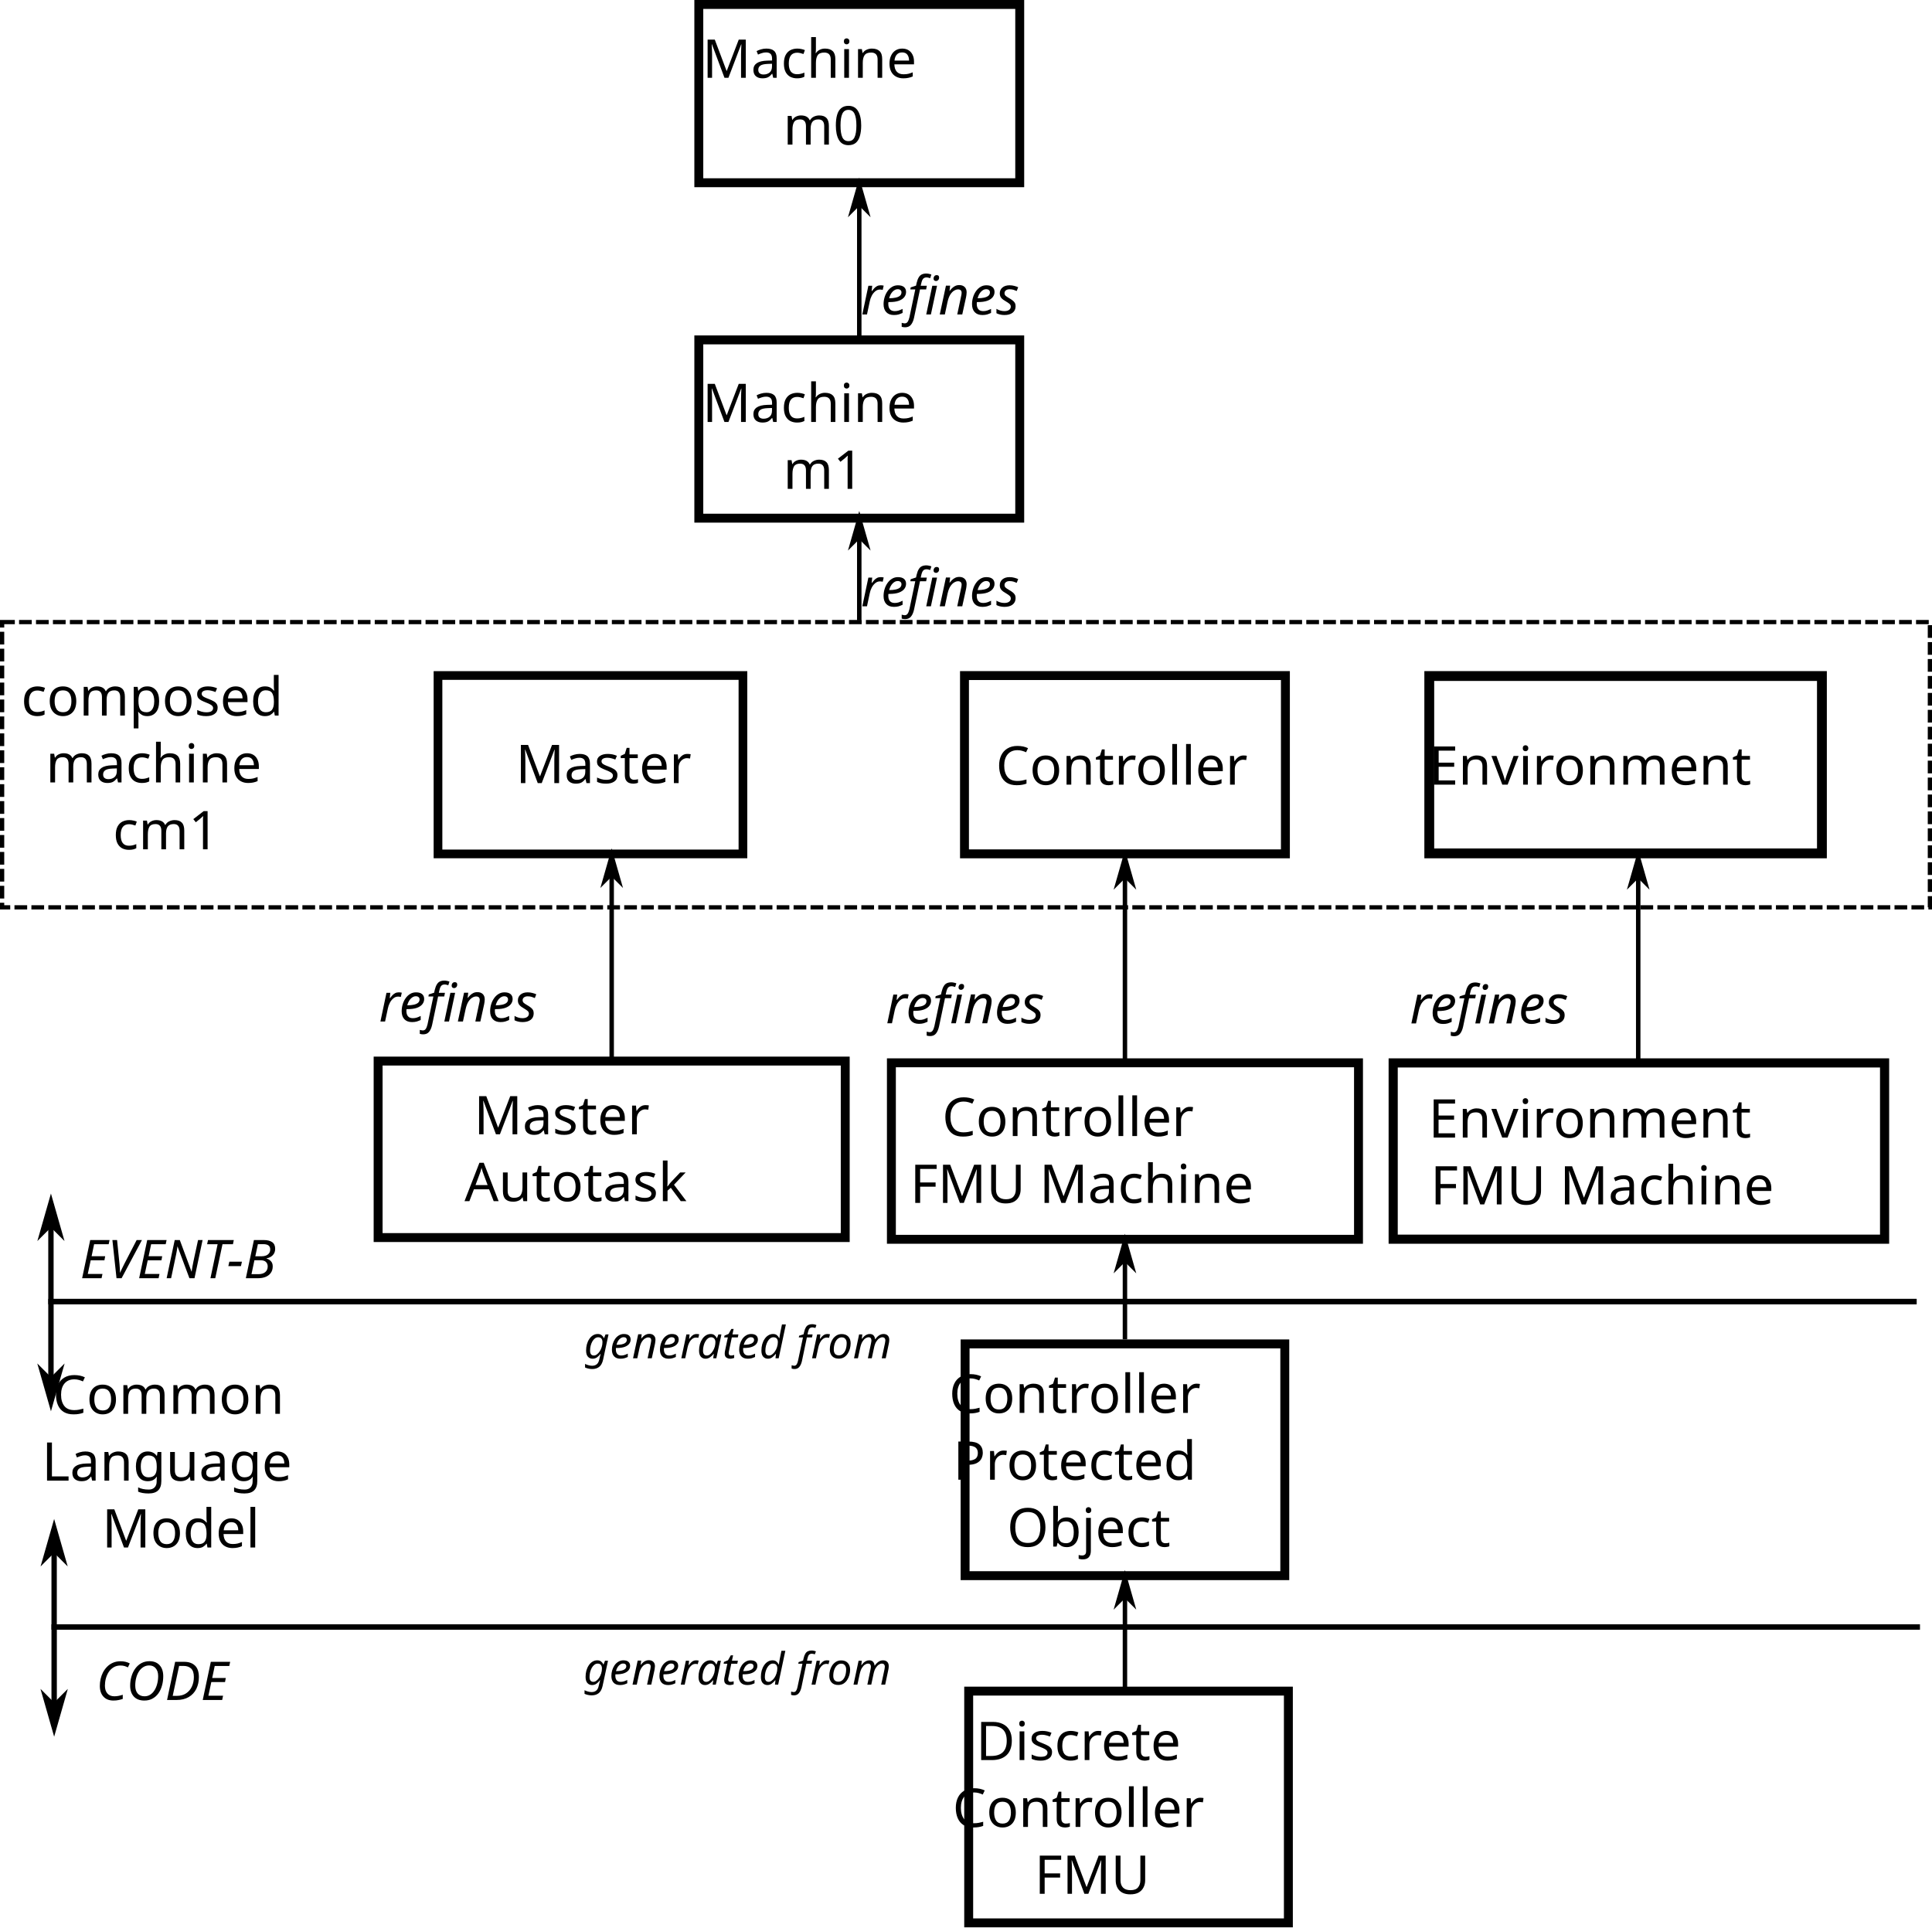
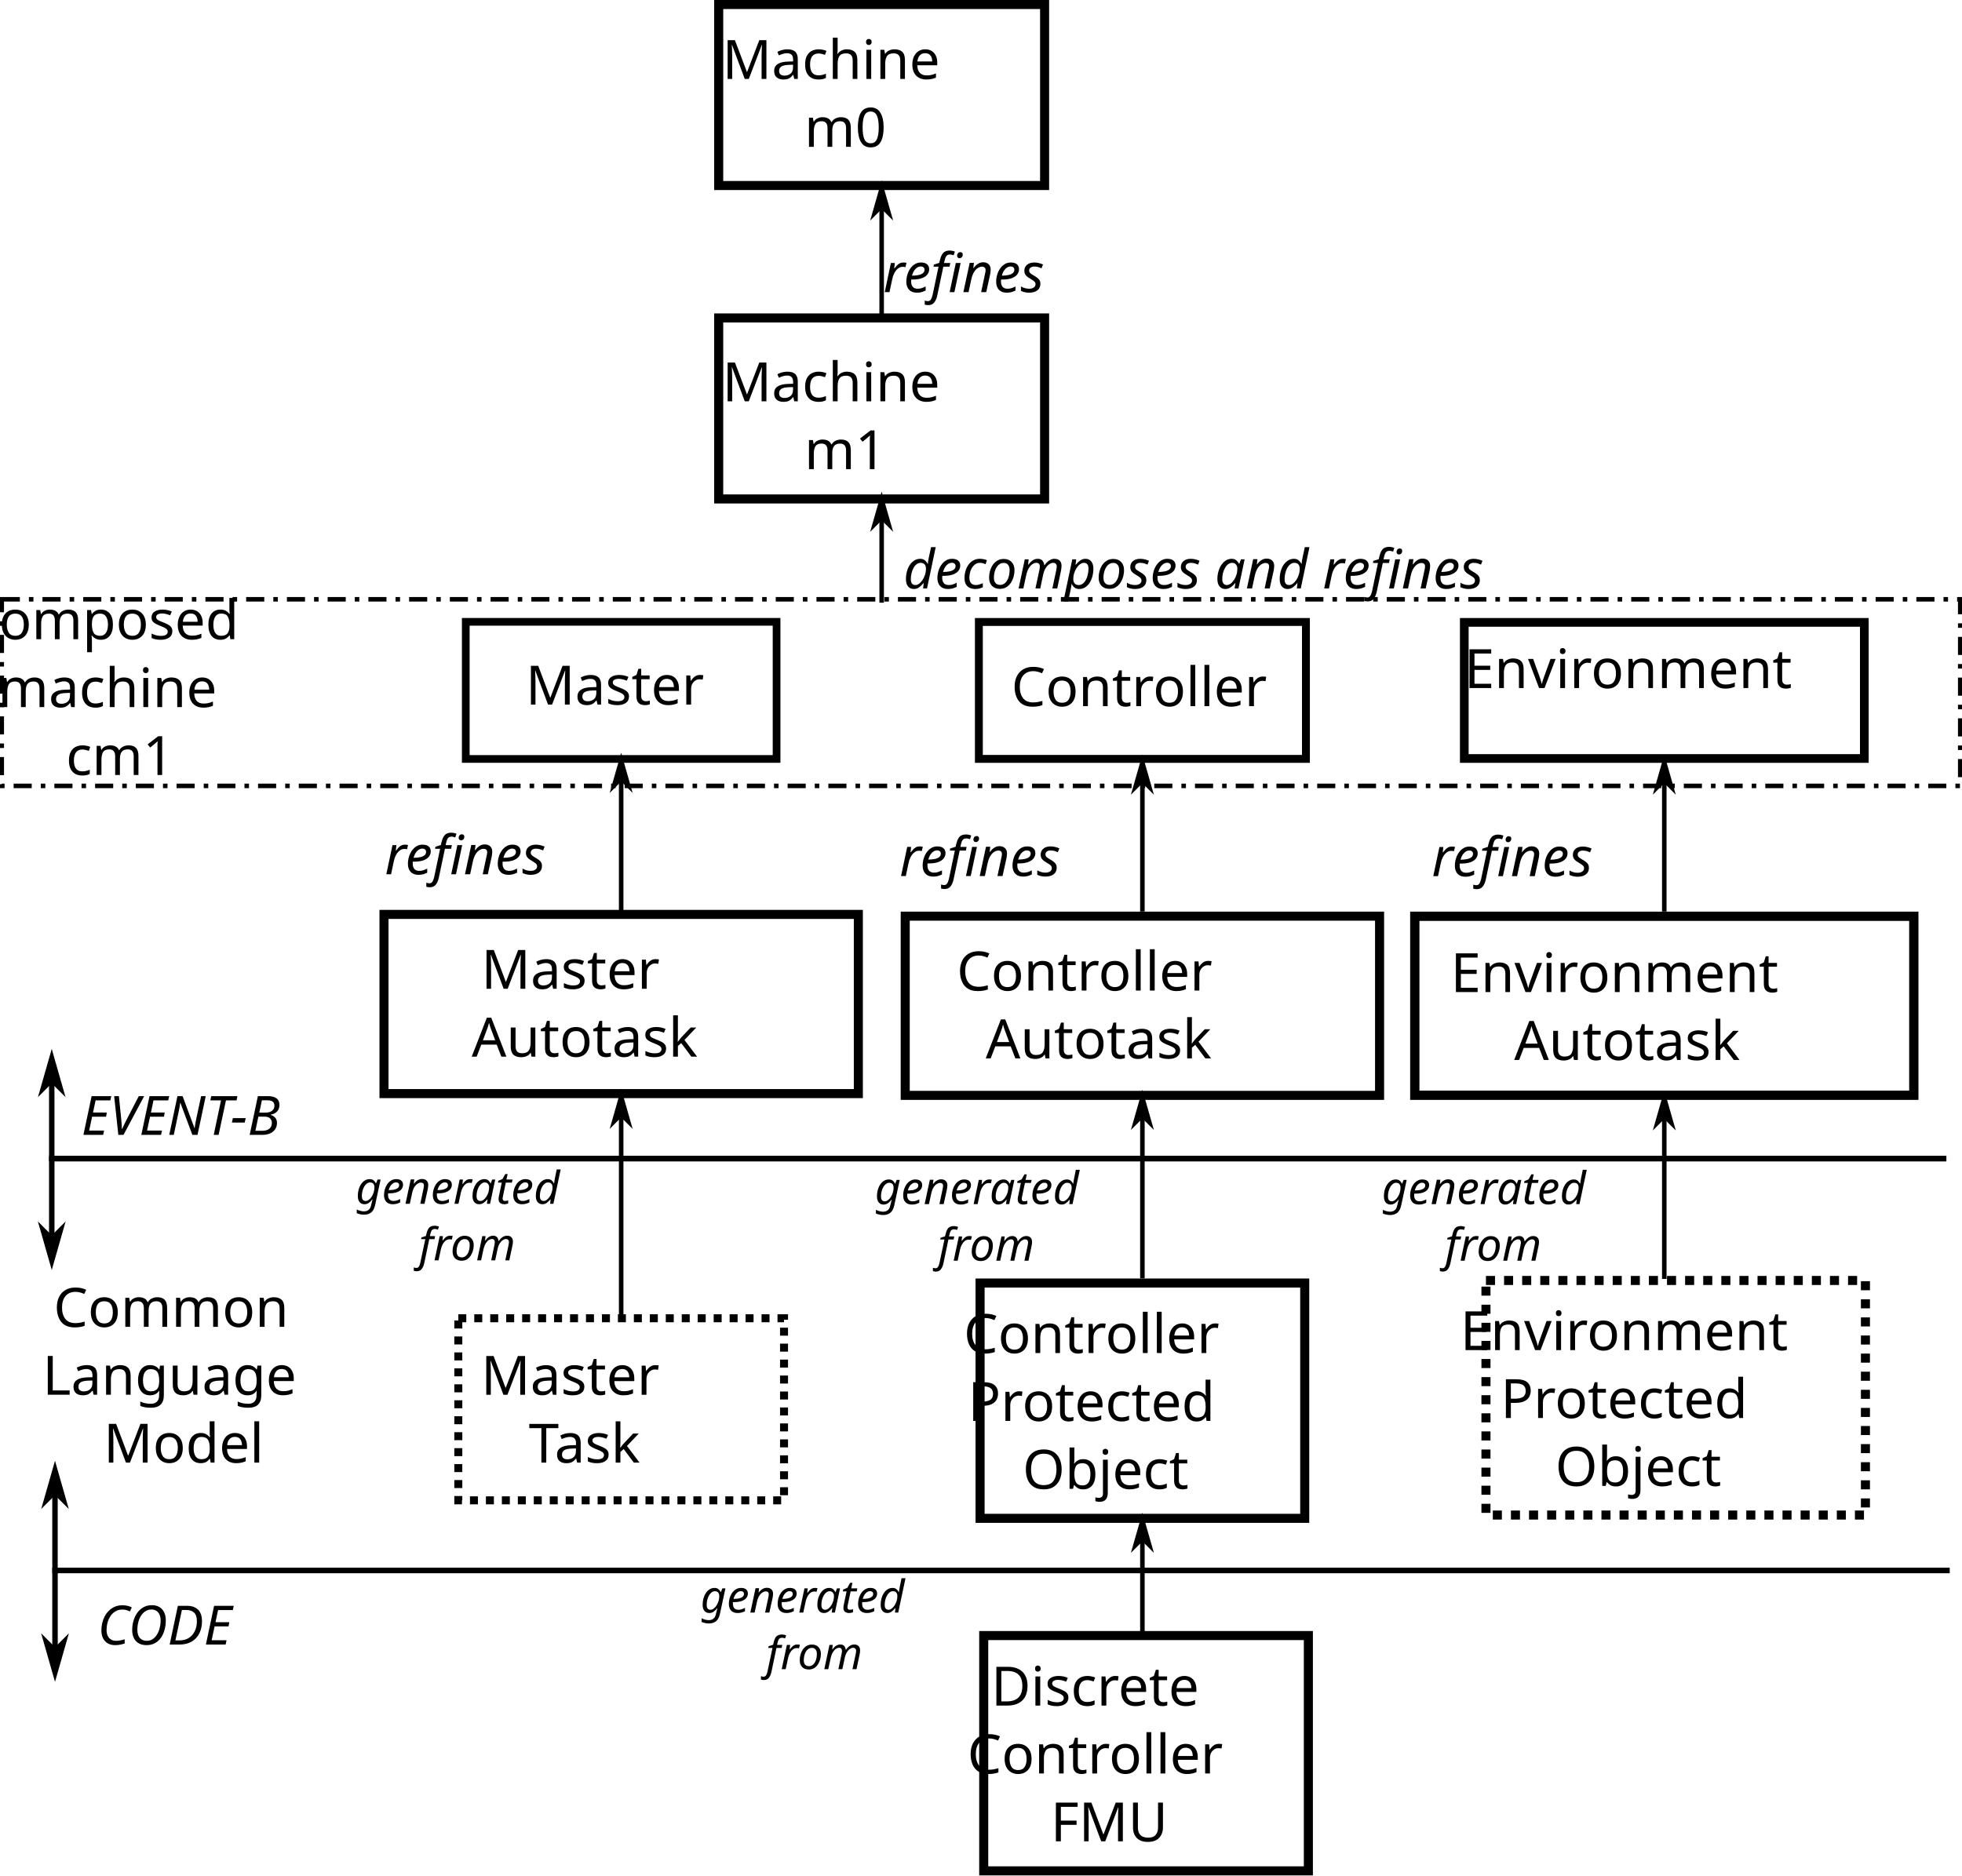
- <svg xmlns="http://www.w3.org/2000/svg" width="433.457" height="432.438" id="svg2" version="1.1">
+ <svg xmlns="http://www.w3.org/2000/svg" width="433.469" height="414.438" id="svg2" version="1.1">
  <defs id="defs4">
    <marker orient="auto" refY="0" refX="0" id="Arrow1Mend" style="overflow:visible">
      <path id="path3912" d="M 0,0 5,-5 -12.5,0 5,5 0,0 z" style="fill-rule:evenodd;stroke:#000000;stroke-width:1pt" transform="matrix(-0.4,0,0,-0.4,-4,0)" />
    </marker>
    <marker orient="auto" refY="0" refX="0" id="Arrow1Mend-1" style="overflow:visible">
      <path id="path3912-7" d="M 0,0 5,-5 -12.5,0 5,5 0,0 z" style="fill-rule:evenodd;stroke:#000000;stroke-width:1pt" transform="matrix(-0.4,0,0,-0.4,-4,0)" />
    </marker>
    <marker orient="auto" refY="0" refX="0" id="marker4947" style="overflow:visible">
      <path id="path4949" d="M 0,0 5,-5 -12.5,0 5,5 0,0 z" style="fill-rule:evenodd;stroke:#000000;stroke-width:1pt" transform="matrix(-0.4,0,0,-0.4,-4,0)" />
    </marker>
    <marker orient="auto" refY="0" refX="0" id="Arrow1Mend-8" style="overflow:visible">
      <path id="path3912-3" d="M 0,0 5,-5 -12.5,0 5,5 0,0 z" style="fill-rule:evenodd;stroke:#000000;stroke-width:1pt" transform="matrix(-0.4,0,0,-0.4,-4,0)" />
    </marker>
    <marker orient="auto" refY="0" refX="0" id="Arrow1Mend-9" style="overflow:visible">
      <path id="path3912-8" d="M 0,0 5,-5 -12.5,0 5,5 0,0 z" style="fill-rule:evenodd;stroke:#000000;stroke-width:1pt" transform="matrix(-0.4,0,0,-0.4,-4,0)" />
    </marker>
    <marker orient="auto" refY="0" refX="0" id="Arrow1Mend-9-9" style="overflow:visible">
      <path id="path3912-8-6" d="M 0,0 5,-5 -12.5,0 5,5 0,0 z" style="fill-rule:evenodd;stroke:#000000;stroke-width:1pt" transform="matrix(-0.4,0,0,-0.4,-4,0)" />
    </marker>
    <marker orient="auto" refY="0" refX="0" id="Arrow1Mend-9-6" style="overflow:visible">
      <path id="path3912-8-1" d="M 0,0 5,-5 -12.5,0 5,5 0,0 z" style="fill-rule:evenodd;stroke:#000000;stroke-width:1pt" transform="matrix(-0.4,0,0,-0.4,-4,0)" />
    </marker>
    <marker orient="auto" refY="0" refX="0" id="marker3070" style="overflow:visible">
      <path id="path3072" d="M 0,0 5,-5 -12.5,0 5,5 0,0 z" style="fill-rule:evenodd;stroke:#000000;stroke-width:1pt" transform="matrix(-0.4,0,0,-0.4,-4,0)" />
    </marker>
    <marker orient="auto" refY="0" refX="0" id="Arrow1Mend-4" style="overflow:visible">
      <path id="path3912-38" d="M 0,0 5,-5 -12.5,0 5,5 0,0 z" style="fill-rule:evenodd;stroke:#000000;stroke-width:1pt" transform="matrix(-0.4,0,0,-0.4,-4,0)" />
    </marker>
+     <marker orient="auto" refY="0" refX="0" id="Arrow1Mend-3" style="overflow:visible">
+       <path id="path3912-30" d="M 0,0 5,-5 -12.5,0 5,5 0,0 z" style="fill-rule:evenodd;stroke:#000000;stroke-width:1pt" transform="matrix(-0.4,0,0,-0.4,-4,0)" />
+     </marker>
+     <marker orient="auto" refY="0" refX="0" id="Arrow1Mend-81" style="overflow:visible">
+       <path id="path3912-1" d="M 0,0 5,-5 -12.5,0 5,5 0,0 z" style="fill-rule:evenodd;stroke:#000000;stroke-width:1pt" transform="matrix(-0.4,0,0,-0.4,-4,0)" />
+     </marker>
  </defs>
-   <g id="layer1" transform="translate(-172.5035,-23.62166)">
-     <text xml:space="preserve" style="font-size:12px;font-style:normal;font-weight:normal;text-align:center;line-height:125%;letter-spacing:0px;word-spacing:0px;text-anchor:middle;fill:#000000;fill-opacity:1;stroke:none;font-family:Sans" x="365.06" y="118.306" id="text2985">
-       <tspan id="tspan2987" x="365.06" y="118.306">Machine</tspan>
-       <tspan x="365.06" y="133.306" id="tspan2989">m1</tspan>
+   <g id="layer1" transform="translate(-172.5,-53.625)">
+     <text xml:space="preserve" style="font-size:12px;font-style:normal;font-weight:normal;text-align:center;line-height:125%;letter-spacing:0px;word-spacing:0px;text-anchor:middle;fill:#000000;fill-opacity:1;stroke:none;font-family:Sans" x="367.06" y="142.306" id="text2985">
+       <tspan id="tspan2987" x="367.06" y="142.306">Machine</tspan>
+       <tspan x="367.06" y="157.306" id="tspan2989">m1</tspan>
    </text>
-     <text xml:space="preserve" style="font-size:12px;font-style:normal;font-weight:normal;text-align:center;line-height:125%;letter-spacing:0px;word-spacing:0px;text-anchor:middle;fill:#000000;fill-opacity:1;stroke:none;font-family:Sans" x="217.556" y="184.177" id="text2991">
-       <tspan id="tspan2993" x="217.556" y="184.177">composed</tspan>
-       <tspan x="219.466" y="199.177" id="tspan2995">machine </tspan>
-       <tspan x="217.556" y="214.177" id="tspan2997">cm1</tspan>
+     <text xml:space="preserve" style="font-size:12px;font-style:normal;font-weight:normal;text-align:center;line-height:125%;letter-spacing:0px;word-spacing:0px;text-anchor:middle;fill:#000000;fill-opacity:1;stroke:none;font-family:Sans" x="206.8" y="194.884" id="text2991">
+       <tspan id="tspan2993" x="206.8" y="194.884">composed</tspan>
+       <tspan x="208.71" y="209.884" id="tspan2995">machine </tspan>
+       <tspan x="206.8" y="224.884" id="tspan2997">cm1</tspan>
    </text>
-     <text xml:space="preserve" style="font-size:12px;font-style:normal;font-weight:normal;line-height:125%;letter-spacing:0px;word-spacing:0px;fill:#000000;fill-opacity:1;stroke:none;font-family:Sans" x="288.213" y="199.328" id="text2999">
-       <tspan id="tspan3001" x="288.213" y="199.328">Master</tspan>
+     <text xml:space="preserve" style="font-size:12px;font-style:normal;font-weight:normal;line-height:125%;letter-spacing:0px;word-spacing:0px;fill:#000000;fill-opacity:1;stroke:none;font-family:Sans" x="288.646" y="209.328" id="text2999">
+       <tspan id="tspan3001" x="288.646" y="209.328">Master</tspan>
    </text>
-     <text xml:space="preserve" style="font-size:12px;font-style:normal;font-weight:normal;line-height:125%;letter-spacing:0px;word-spacing:0px;fill:#000000;fill-opacity:1;stroke:none;font-family:Sans" x="395.929" y="199.674" id="text3003">
-       <tspan id="tspan3005" x="395.929" y="199.674">Controller</tspan>
+     <text xml:space="preserve" style="font-size:12px;font-style:normal;font-weight:normal;line-height:125%;letter-spacing:0px;word-spacing:0px;fill:#000000;fill-opacity:1;stroke:none;font-family:Sans" x="395.929" y="209.674" id="text3003">
+       <tspan id="tspan3005" x="395.929" y="209.674">Controller</tspan>
    </text>
-     <text xml:space="preserve" style="font-size:12px;font-style:normal;font-weight:normal;text-align:center;line-height:125%;letter-spacing:0px;word-spacing:0px;text-anchor:middle;fill:#000000;fill-opacity:1;stroke:none;font-family:Sans" x="424.567" y="340.63" id="text3013">
-       <tspan x="424.567" y="340.63" id="tspan5019">Controller</tspan>
-       <tspan x="424.567" y="355.63" id="tspan3017">Protected</tspan>
-       <tspan x="424.567" y="370.63" id="tspan3156">Object</tspan>
+     <text xml:space="preserve" style="font-size:12px;font-style:normal;font-weight:normal;text-align:center;line-height:125%;letter-spacing:0px;word-spacing:0px;text-anchor:middle;fill:#000000;fill-opacity:1;stroke:none;font-family:Sans" x="424.567" y="352.63" id="text3013">
+       <tspan x="424.567" y="352.63" id="tspan5019">Controller</tspan>
+       <tspan x="424.567" y="367.63" id="tspan3017">Protected</tspan>
+       <tspan x="424.567" y="382.63" id="tspan3156">Object</tspan>
    </text>
-     <text xml:space="preserve" style="font-size:12px;font-style:normal;font-weight:normal;text-align:center;line-height:125%;letter-spacing:0px;word-spacing:0px;text-anchor:middle;fill:#000000;fill-opacity:1;stroke:none;font-family:Sans" x="423.03" y="278.516" id="text3021">
-       <tspan id="tspan3023" x="423.03" y="278.516">Controller</tspan>
-       <tspan x="423.03" y="293.516" id="tspan3025">FMU Machine</tspan>
+     <text xml:space="preserve" style="font-size:12px;font-style:normal;font-weight:normal;text-align:center;line-height:125%;letter-spacing:0px;word-spacing:0px;text-anchor:middle;fill:#000000;fill-opacity:1;stroke:none;font-family:Sans" x="423.03" y="272.516" id="text3021">
+       <tspan id="tspan3023" x="423.03" y="272.516">Controller</tspan>
+       <tspan x="423.03" y="287.516" id="tspan3025">Autotask</tspan>
    </text>
-     <text xml:space="preserve" style="font-size:12px;font-style:normal;font-weight:normal;text-align:center;line-height:125%;letter-spacing:0px;word-spacing:0px;text-anchor:middle;fill:#000000;fill-opacity:1;stroke:none;font-family:Sans" x="365.06" y="41.071" id="text2985-1">
-       <tspan id="tspan2987-0" x="365.06" y="41.071">Machine</tspan>
-       <tspan x="365.06" y="56.071" id="tspan2989-6">m0</tspan>
+     <text xml:space="preserve" style="font-size:12px;font-style:normal;font-weight:normal;text-align:center;line-height:125%;letter-spacing:0px;word-spacing:0px;text-anchor:middle;fill:#000000;fill-opacity:1;stroke:none;font-family:Sans" x="367.06" y="71.071" id="text2985-1">
+       <tspan id="tspan2987-0" x="367.06" y="71.071">Machine</tspan>
+       <tspan x="367.06" y="86.071" id="tspan2989-6">m0</tspan>
    </text>
-     <rect style="fill:none;stroke:#000000;stroke-width:2;stroke-miterlimit:4;stroke-opacity:1;stroke-dasharray:none;stroke-dashoffset:0" id="rect3074" width="72" height="40" x="329.286" y="24.622" />
-     <rect style="fill:none;stroke:#000000;stroke-width:2;stroke-miterlimit:4;stroke-opacity:1;stroke-dasharray:none;stroke-dashoffset:0" id="rect3074-9" width="72" height="40" x="329.286" y="99.885" />
-     <rect style="fill:none;stroke:#000000;stroke-width:1.95;stroke-miterlimit:4;stroke-opacity:1;stroke-dasharray:none;stroke-dashoffset:0" id="rect3074-2" width="68.417" height="40.031" x="270.77" y="175.185" />
-     <rect style="fill:none;stroke:#000000;stroke-width:2;stroke-miterlimit:4;stroke-opacity:1;stroke-dasharray:none;stroke-dashoffset:0" id="rect3074-5" width="72" height="40" x="388.892" y="175.201" />
-     <rect style="fill:none;stroke:#000000;stroke-width:0.95;stroke-miterlimit:4;stroke-opacity:1;stroke-dasharray:2.85, 0.95;stroke-dashoffset:0" id="rect3074-8" width="432.507" height="64.006" x="172.979" y="163.198" />
-     <rect style="fill:none;stroke:#000000;stroke-width:2;stroke-miterlimit:4;stroke-opacity:1;stroke-dasharray:none;stroke-dashoffset:0" id="rect3074-58" width="104.799" height="39.599" x="372.493" y="262.085" />
-     <rect style="fill:none;stroke:#000000;stroke-width:2.001;stroke-miterlimit:4;stroke-opacity:1;stroke-dasharray:none;stroke-dashoffset:0" id="rect3074-90" width="71.724" height="51.999" x="389.03" y="325.157" />
-     <path style="fill:none;stroke:#000000;stroke-width:1px;stroke-linecap:butt;stroke-linejoin:miter;stroke-opacity:1;marker-end:url(#Arrow1Mend)" d="m 365.286,99.772 0,-34.316" id="path3897" />
-     <path style="fill:none;stroke:#000000;stroke-width:1px;stroke-linecap:butt;stroke-linejoin:miter;stroke-opacity:1;marker-end:url(#Arrow1Mend)" d="m 365.286,162.809 0,-22.569" id="path4345" />
-     <path style="fill:none;stroke:#000000;stroke-width:1px;stroke-linecap:butt;stroke-linejoin:miter;stroke-opacity:1;marker-end:url(#Arrow1Mend)" d="m 424.892,261.706 0,-45.374" id="path4529" />
-     <path style="fill:none;stroke:#000000;stroke-width:1px;stroke-linecap:butt;stroke-linejoin:miter;stroke-opacity:1;marker-end:url(#Arrow1Mend)" d="m 424.892,324.129 0,-21.714" id="path4713" />
-     <text xml:space="preserve" style="font-size:12px;font-style:italic;font-weight:normal;text-align:center;line-height:125%;letter-spacing:0px;word-spacing:0px;text-anchor:middle;fill:#000000;fill-opacity:1;stroke:none;font-family:Sans;-inkscape-font-specification:Sans Italic" x="391.203" y="94.18" id="text4897">
-       <tspan id="tspan4899" x="391.203" y="94.18">refines</tspan>
+     <rect style="fill:none;stroke:#000000;stroke-width:2;stroke-miterlimit:4;stroke-opacity:1;stroke-dasharray:none;stroke-dashoffset:0" id="rect3074" width="72" height="40" x="331.286" y="54.622" />
+     <rect style="fill:none;stroke:#000000;stroke-width:2;stroke-miterlimit:4;stroke-opacity:1;stroke-dasharray:none;stroke-dashoffset:0" id="rect3074-9" width="72" height="40" x="331.286" y="123.885" />
+     <rect style="fill:none;stroke:#000000;stroke-width:1.7;stroke-miterlimit:4;stroke-opacity:1;stroke-dasharray:none;stroke-dashoffset:0" id="rect3074-2" width="68.667" height="30.3" x="275.403" y="191.041" />
+     <rect style="fill:none;stroke:#000000;stroke-width:1.743;stroke-miterlimit:4;stroke-opacity:1;stroke-dasharray:none;stroke-dashoffset:0" id="rect3074-5" width="72.257" height="30.257" x="388.764" y="191.072" />
+     <rect style="fill:none;stroke:#000000;stroke-width:1;stroke-miterlimit:4;stroke-opacity:1;stroke-dasharray:4,2,1,2;stroke-dashoffset:0" id="rect3074-8" width="432.694" height="41.237" x="172.885" y="186.06" />
+     <rect style="fill:none;stroke:#000000;stroke-width:2;stroke-miterlimit:4;stroke-opacity:1;stroke-dasharray:none;stroke-dashoffset:0" id="rect3074-58" width="104.799" height="39.599" x="372.493" y="256.085" />
+     <rect style="fill:none;stroke:#000000;stroke-width:2.001;stroke-miterlimit:4;stroke-opacity:1;stroke-dasharray:none;stroke-dashoffset:0" id="rect3074-90" width="71.724" height="51.999" x="389.03" y="337.157" />
+     <path style="fill:none;stroke:#000000;stroke-width:1px;stroke-linecap:butt;stroke-linejoin:miter;stroke-opacity:1;marker-end:url(#Arrow1Mend)" d="m 367.286,123.772 0,-28.316" id="path3897" />
+     <path style="fill:none;stroke:#000000;stroke-width:1px;stroke-linecap:butt;stroke-linejoin:miter;stroke-opacity:1;marker-end:url(#Arrow1Mend)" d="m 367.286,186.809 0,-22.569" id="path4345" />
+     <path style="fill:none;stroke:#000000;stroke-width:1px;stroke-linecap:butt;stroke-linejoin:miter;stroke-opacity:1;marker-end:url(#Arrow1Mend)" d="m 424.892,255.06 0,-32.729" id="path4529" />
+     <path style="fill:none;stroke:#000000;stroke-width:1px;stroke-linecap:butt;stroke-linejoin:miter;stroke-opacity:1;marker-end:url(#Arrow1Mend)" d="m 424.892,336.129 0,-39.714" id="path4713" />
+     <text xml:space="preserve" style="font-size:12px;font-style:italic;font-weight:normal;text-align:center;line-height:125%;letter-spacing:0px;word-spacing:0px;text-anchor:middle;fill:#000000;fill-opacity:1;stroke:none;font-family:Sans;-inkscape-font-specification:Sans Italic" x="393.203" y="118.18" id="text4897">
+       <tspan id="tspan4899" x="393.203" y="118.18">refines</tspan>
    </text>
-     <text xml:space="preserve" style="font-size:12px;font-style:italic;font-weight:normal;text-align:center;line-height:125%;letter-spacing:0px;word-spacing:0px;text-anchor:middle;fill:#000000;fill-opacity:1;stroke:none;font-family:Sans;-inkscape-font-specification:Sans Italic" x="391.203" y="159.662" id="text4901">
-       <tspan id="tspan4903" x="391.203" y="159.662">refines</tspan>
+     <text xml:space="preserve" style="font-size:12px;font-style:italic;font-weight:normal;text-align:start;line-height:125%;letter-spacing:0px;word-spacing:0px;text-anchor:start;fill:#000000;fill-opacity:1;stroke:none;font-family:Sans;-inkscape-font-specification:Sans Italic" x="372.073" y="183.662" id="text4901">
+       <tspan id="tspan4903" x="372.073" y="183.662">decomposes and refines</tspan>
    </text>
-     <text xml:space="preserve" style="font-size:12px;font-style:italic;font-weight:normal;text-align:center;line-height:125%;letter-spacing:0px;word-spacing:0px;text-anchor:middle;fill:#000000;fill-opacity:1;stroke:none;font-family:Sans;-inkscape-font-specification:Sans Italic" x="396.81" y="253.214" id="text4897-8">
-       <tspan id="tspan4899-0" x="396.81" y="253.214">refines</tspan>
+     <text xml:space="preserve" style="font-size:12px;font-style:italic;font-weight:normal;text-align:center;line-height:125%;letter-spacing:0px;word-spacing:0px;text-anchor:middle;fill:#000000;fill-opacity:1;stroke:none;font-family:Sans;-inkscape-font-specification:Sans Italic" x="396.81" y="247.214" id="text4897-8">
+       <tspan id="tspan4899-0" x="396.81" y="247.214">refines</tspan>
    </text>
-     <text xml:space="preserve" style="font-size:10px;font-style:italic;font-weight:normal;text-align:center;line-height:125%;letter-spacing:0px;word-spacing:0px;text-anchor:middle;fill:#000000;fill-opacity:1;stroke:none;font-family:Sans;-inkscape-font-specification:Sans Italic" x="344.546" y="328.387" id="text4897-80">
-       <tspan x="344.546" y="328.387" id="tspan5021">generated from</tspan>
+     <text xml:space="preserve" style="font-size:8px;font-style:italic;font-weight:normal;text-align:center;line-height:125%;letter-spacing:0px;word-spacing:0px;text-anchor:middle;fill:#000000;fill-opacity:1;stroke:none;font-family:Sans;-inkscape-font-specification:Sans Italic" x="280.912" y="319.648" id="text4897-80">
+       <tspan x="280.912" y="319.648" id="tspan5021" style="font-size:10px">generated</tspan>
+       <tspan x="280.912" y="332.148" id="tspan3081" style="font-size:10px">from</tspan>
    </text>
-     <rect style="fill:none;stroke:#000000;stroke-width:2.207;stroke-miterlimit:4;stroke-opacity:1;stroke-dasharray:none;stroke-dashoffset:0" id="rect3074-5-1" width="88.093" height="39.793" x="493.17" y="175.304" />
-     <text xml:space="preserve" style="font-size:12px;font-style:normal;font-weight:normal;text-align:center;line-height:125%;letter-spacing:0px;word-spacing:0px;text-anchor:middle;fill:#000000;fill-opacity:1;stroke:none;font-family:Sans" x="537.032" y="199.674" id="text5015">
-       <tspan id="tspan5017" x="537.032" y="199.674">Environment</tspan>
+     <rect style="fill:none;stroke:#000000;stroke-width:1.921;stroke-miterlimit:4;stroke-opacity:1;stroke-dasharray:none;stroke-dashoffset:0" id="rect3074-5-1" width="88.379" height="30.079" x="496.008" y="191.161" />
+     <text xml:space="preserve" style="font-size:12px;font-style:normal;font-weight:normal;text-align:center;line-height:125%;letter-spacing:0px;word-spacing:0px;text-anchor:middle;fill:#000000;fill-opacity:1;stroke:none;font-family:Sans" x="540.013" y="205.674" id="text5015">
+       <tspan id="tspan5017" x="540.013" y="205.674">Environment</tspan>
    </text>
-     <text xml:space="preserve" style="font-size:12px;font-style:normal;font-weight:normal;text-align:center;line-height:125%;letter-spacing:0px;word-spacing:0px;text-anchor:middle;fill:#000000;fill-opacity:1;stroke:none;font-family:Sans" x="539.778" y="278.858" id="text3021-7">
-       <tspan x="541.688" y="278.858" id="tspan3076">Environment </tspan>
-       <tspan x="539.778" y="293.858" id="tspan3080">FMU Machine</tspan>
+     <text xml:space="preserve" style="font-size:12px;font-style:normal;font-weight:normal;text-align:center;line-height:125%;letter-spacing:0px;word-spacing:0px;text-anchor:middle;fill:#000000;fill-opacity:1;stroke:none;font-family:Sans" x="539.778" y="272.858" id="text3021-7">
+       <tspan x="541.688" y="272.858" id="tspan3076">Environment </tspan>
+       <tspan x="539.778" y="287.858" id="tspan3080">Autotask</tspan>
    </text>
-     <rect style="fill:none;stroke:#000000;stroke-width:2.05;stroke-miterlimit:4;stroke-opacity:1;stroke-dasharray:none;stroke-dashoffset:0" id="rect3074-58-4" width="110.249" height="39.549" x="485.073" y="262.11" />
-     <path style="fill:none;stroke:#000000;stroke-width:1px;stroke-linecap:butt;stroke-linejoin:miter;stroke-opacity:1;marker-end:url(#Arrow1Mend)" d="m 540.048,261.706 0,-45.374" id="path4529-7" />
-     <text xml:space="preserve" style="font-size:12px;font-style:italic;font-weight:normal;text-align:center;line-height:125%;letter-spacing:0px;word-spacing:0px;text-anchor:middle;fill:#000000;fill-opacity:1;stroke:none;font-family:Sans;-inkscape-font-specification:Sans Italic" x="514.39" y="253.246" id="text4897-8-8">
-       <tspan id="tspan4899-0-0" x="514.39" y="253.246">refines</tspan>
+     <rect style="fill:none;stroke:#000000;stroke-width:2.05;stroke-miterlimit:4;stroke-opacity:1;stroke-dasharray:none;stroke-dashoffset:0" id="rect3074-58-4" width="110.249" height="39.549" x="485.073" y="256.11" />
+     <path style="fill:none;stroke:#000000;stroke-width:1px;stroke-linecap:butt;stroke-linejoin:miter;stroke-opacity:1;marker-end:url(#Arrow1Mend)" d="m 540.197,255.06 0,-32.729" id="path4529-7" />
+     <text xml:space="preserve" style="font-size:12px;font-style:italic;font-weight:normal;text-align:center;line-height:125%;letter-spacing:0px;word-spacing:0px;text-anchor:middle;fill:#000000;fill-opacity:1;stroke:none;font-family:Sans;-inkscape-font-specification:Sans Italic" x="514.39" y="247.246" id="text4897-8-8">
+       <tspan id="tspan4899-0-0" x="514.39" y="247.246">refines</tspan>
    </text>
-     <text xml:space="preserve" style="font-size:12px;font-style:normal;font-weight:normal;text-align:center;line-height:125%;letter-spacing:0px;word-spacing:0px;text-anchor:middle;fill:#000000;fill-opacity:1;stroke:none;font-family:Sans" x="309.467" y="278.127" id="text3021-6">
-       <tspan id="tspan3023-4" x="309.467" y="278.127">Master</tspan>
-       <tspan x="309.467" y="293.127" id="tspan3025-1">Autotask</tspan>
+     <text xml:space="preserve" style="font-size:12px;font-style:normal;font-weight:normal;text-align:center;line-height:125%;letter-spacing:0px;word-spacing:0px;text-anchor:middle;fill:#000000;fill-opacity:1;stroke:none;font-family:Sans" x="309.467" y="272.127" id="text3021-6">
+       <tspan id="tspan3023-4" x="309.467" y="272.127">Master</tspan>
+       <tspan x="309.467" y="287.127" id="tspan3025-1">Autotask</tspan>
    </text>
-     <rect style="fill:none;stroke:#000000;stroke-width:2;stroke-miterlimit:4;stroke-opacity:1;stroke-dasharray:none;stroke-dashoffset:0" id="rect3074-58-8" width="104.799" height="39.599" x="257.337" y="261.697" />
-     <path style="fill:none;stroke:#000000;stroke-width:1px;stroke-linecap:butt;stroke-linejoin:miter;stroke-opacity:1;marker-end:url(#Arrow1Mend)" d="m 309.737,261.317 0,-45.374" id="path4529-0" />
-     <text xml:space="preserve" style="font-size:12px;font-style:italic;font-weight:normal;text-align:center;line-height:125%;letter-spacing:0px;word-spacing:0px;text-anchor:middle;fill:#000000;fill-opacity:1;stroke:none;font-family:Sans;-inkscape-font-specification:Sans Italic" x="283.085" y="252.826" id="text4897-8-7">
-       <tspan id="tspan4899-0-9" x="283.085" y="252.826">refines</tspan>
+     <rect style="fill:none;stroke:#000000;stroke-width:2;stroke-miterlimit:4;stroke-opacity:1;stroke-dasharray:none;stroke-dashoffset:0" id="rect3074-58-8" width="104.799" height="39.599" x="257.337" y="255.697" />
+     <path style="fill:none;stroke:#000000;stroke-width:1px;stroke-linecap:butt;stroke-linejoin:miter;stroke-opacity:1;marker-end:url(#Arrow1Mend)" d="m 309.737,255.06 0,-33.117" id="path4529-0" />
+     <text xml:space="preserve" style="font-size:12px;font-style:italic;font-weight:normal;text-align:center;line-height:125%;letter-spacing:0px;word-spacing:0px;text-anchor:middle;fill:#000000;fill-opacity:1;stroke:none;font-family:Sans;-inkscape-font-specification:Sans Italic" x="283.085" y="246.826" id="text4897-8-7">
+       <tspan id="tspan4899-0-9" x="283.085" y="246.826">refines</tspan>
    </text>
-     <path style="fill:none;stroke:#000000;stroke-width:1.2;stroke-linecap:butt;stroke-linejoin:miter;stroke-miterlimit:4;stroke-opacity:1;stroke-dasharray:none;marker-start:none;marker-end:url(#Arrow1Mend-9)" d="m 602.513,315.656 -418.582,0 0,-21.874" id="path3052" />
-     <path style="fill:none;stroke:#000000;stroke-width:1.208;stroke-linecap:butt;stroke-linejoin:miter;stroke-miterlimit:4;stroke-opacity:1;stroke-dasharray:none;marker-start:none;marker-end:url(#Arrow1Mend-9)" d="m 602.509,315.666 -418.574,0 0,22.23" id="path3052-1" />
-     <text xml:space="preserve" style="font-size:12px;font-style:italic;font-weight:normal;text-align:center;line-height:125%;letter-spacing:0px;word-spacing:0px;text-anchor:middle;fill:#000000;fill-opacity:1;stroke:none;font-family:Sans;-inkscape-font-specification:Sans Italic" x="220.213" y="310.417" id="text4446">
-       <tspan id="tspan4448" x="220.213" y="310.417">EVENT-B</tspan>
+     <path style="fill:none;stroke:#000000;stroke-width:1.2;stroke-linecap:butt;stroke-linejoin:miter;stroke-miterlimit:4;stroke-opacity:1;stroke-dasharray:none;marker-start:none;marker-end:url(#Arrow1Mend-9)" d="m 602.513,309.656 -418.582,0 0,-21.874" id="path3052" />
+     <path style="fill:none;stroke:#000000;stroke-width:1.208;stroke-linecap:butt;stroke-linejoin:miter;stroke-miterlimit:4;stroke-opacity:1;stroke-dasharray:none;marker-start:none;marker-end:url(#Arrow1Mend-9)" d="m 602.509,309.666 -418.574,0 0,22.23" id="path3052-1" />
+     <text xml:space="preserve" style="font-size:12px;font-style:italic;font-weight:normal;text-align:center;line-height:125%;letter-spacing:0px;word-spacing:0px;text-anchor:middle;fill:#000000;fill-opacity:1;stroke:none;font-family:Sans;-inkscape-font-specification:Sans Italic" x="220.213" y="304.417" id="text4446">
+       <tspan id="tspan4448" x="220.213" y="304.417">EVENT-B</tspan>
    </text>
-     <text xml:space="preserve" style="font-size:12px;font-style:italic;font-weight:normal;text-align:center;line-height:125%;letter-spacing:0px;word-spacing:0px;text-anchor:middle;fill:#000000;fill-opacity:1;stroke:none;font-family:Sans;-inkscape-font-specification:Sans Italic" x="216.657" y="405.049" id="text4450">
-       <tspan id="tspan4452" x="216.657" y="405.049">CODE</tspan>
+     <text xml:space="preserve" style="font-size:12px;font-style:italic;font-weight:normal;text-align:center;line-height:125%;letter-spacing:0px;word-spacing:0px;text-anchor:middle;fill:#000000;fill-opacity:1;stroke:none;font-family:Sans;-inkscape-font-specification:Sans Italic" x="216.657" y="417.049" id="text4450">
+       <tspan id="tspan4452" x="216.657" y="417.049">CODE</tspan>
    </text>
-     <path style="fill:none;stroke:#000000;stroke-width:1.2;stroke-linecap:butt;stroke-linejoin:miter;stroke-miterlimit:4;stroke-opacity:1;stroke-dasharray:none;marker-start:none;marker-end:url(#Arrow1Mend-9)" d="m 603.232,388.671 -418.582,0 0,-21.874" id="path3052-5" />
-     <path style="fill:none;stroke:#000000;stroke-width:1.208;stroke-linecap:butt;stroke-linejoin:miter;stroke-miterlimit:4;stroke-opacity:1;stroke-dasharray:none;marker-start:none;marker-end:url(#Arrow1Mend-9)" d="m 603.228,388.681 -418.574,0 0,22.23" id="path3052-1-4" />
-     <text xml:space="preserve" style="font-size:12px;font-style:normal;font-weight:normal;text-align:center;line-height:125%;letter-spacing:0px;word-spacing:0px;text-anchor:middle;fill:#000000;fill-opacity:1;stroke:none;font-family:Sans" x="425.373" y="418.534" id="text3013-1">
-       <tspan id="tspan3015-6" x="425.373" y="418.534">Discrete</tspan>
-       <tspan x="425.373" y="433.534" id="tspan5019-8">Controller</tspan>
-       <tspan x="425.373" y="448.534" id="tspan3017-7">FMU</tspan>
+     <path style="fill:none;stroke:#000000;stroke-width:1.2;stroke-linecap:butt;stroke-linejoin:miter;stroke-miterlimit:4;stroke-opacity:1;stroke-dasharray:none;marker-start:none;marker-end:url(#Arrow1Mend-9)" d="m 603.232,400.671 -418.582,0 0,-21.874" id="path3052-5" />
+     <path style="fill:none;stroke:#000000;stroke-width:1.208;stroke-linecap:butt;stroke-linejoin:miter;stroke-miterlimit:4;stroke-opacity:1;stroke-dasharray:none;marker-start:none;marker-end:url(#Arrow1Mend-9)" d="m 603.228,400.681 -418.574,0 0,22.23" id="path3052-1-4" />
+     <text xml:space="preserve" style="font-size:12px;font-style:normal;font-weight:normal;text-align:center;line-height:125%;letter-spacing:0px;word-spacing:0px;text-anchor:middle;fill:#000000;fill-opacity:1;stroke:none;font-family:Sans" x="425.373" y="430.534" id="text3013-1">
+       <tspan id="tspan3015-6" x="425.373" y="430.534">Discrete</tspan>
+       <tspan x="425.373" y="445.534" id="tspan5019-8">Controller</tspan>
+       <tspan x="425.373" y="460.534" id="tspan3017-7">FMU</tspan>
    </text>
-     <rect style="fill:none;stroke:#000000;stroke-width:2.001;stroke-miterlimit:4;stroke-opacity:1;stroke-dasharray:none;stroke-dashoffset:0" id="rect3074-90-7" width="71.724" height="51.999" x="389.836" y="403.061" />
-     <text xml:space="preserve" style="font-size:12px;font-style:normal;font-weight:normal;text-align:center;line-height:125%;letter-spacing:0px;word-spacing:0px;text-anchor:middle;fill:#000000;fill-opacity:1;stroke:none;font-family:Sans" x="220.88" y="340.841" id="text3123">
-       <tspan id="tspan3125" x="222.79" y="340.841">Common </tspan>
-       <tspan x="220.88" y="355.841" id="tspan3129">Language</tspan>
-       <tspan x="220.88" y="370.841" id="tspan3127">Model</tspan>
+     <rect style="fill:none;stroke:#000000;stroke-width:2.001;stroke-miterlimit:4;stroke-opacity:1;stroke-dasharray:none;stroke-dashoffset:0" id="rect3074-90-7" width="71.724" height="51.999" x="389.836" y="415.061" />
+     <text xml:space="preserve" style="font-size:12px;font-style:normal;font-weight:normal;text-align:center;line-height:125%;letter-spacing:0px;word-spacing:0px;text-anchor:middle;fill:#000000;fill-opacity:1;stroke:none;font-family:Sans" x="220.88" y="346.841" id="text3123">
+       <tspan id="tspan3125" x="222.79" y="346.841">Common </tspan>
+       <tspan x="220.88" y="361.841" id="tspan3129">Language</tspan>
+       <tspan x="220.88" y="376.841" id="tspan3127">Model</tspan>
    </text>
-     <text xml:space="preserve" style="font-size:10px;font-style:italic;font-weight:normal;text-align:center;line-height:125%;letter-spacing:0px;word-spacing:0px;text-anchor:middle;fill:#000000;fill-opacity:1;stroke:none;font-family:Sans;-inkscape-font-specification:Sans Italic" x="344.427" y="401.606" id="text4897-80-4">
-       <tspan x="344.427" y="401.606" id="tspan5021-1">generated from</tspan>
+     <text xml:space="preserve" style="font-size:10px;font-style:italic;font-weight:normal;text-align:center;line-height:125%;letter-spacing:0px;word-spacing:0px;text-anchor:middle;fill:#000000;fill-opacity:1;stroke:none;font-family:Sans;-inkscape-font-specification:Sans Italic" x="358.914" y="409.984" id="text4897-80-4">
+       <tspan x="358.914" y="409.984" id="tspan5021-1">generated</tspan>
+       <tspan x="358.914" y="422.484" id="tspan3083">from</tspan>
    </text>
-     <path style="fill:none;stroke:#000000;stroke-width:1px;stroke-linecap:butt;stroke-linejoin:miter;stroke-opacity:1;marker-end:url(#Arrow1Mend)" d="m 424.892,403.584 0,-25.714" id="path4713-0" />
+     <path style="fill:none;stroke:#000000;stroke-width:1px;stroke-linecap:butt;stroke-linejoin:miter;stroke-opacity:1;marker-end:url(#Arrow1Mend)" d="m 424.892,415.584 0,-25.714" id="path4713-0" />
+     <text xml:space="preserve" style="font-size:12px;font-style:normal;font-weight:normal;text-align:center;line-height:125%;letter-spacing:0px;word-spacing:0px;text-anchor:middle;fill:#000000;fill-opacity:1;stroke:none;font-family:Sans" x="542.253" y="351.983" id="text3013-0">
+       <tspan x="542.253" y="351.983" id="tspan5019-9">Environment</tspan>
+       <tspan x="542.253" y="366.983" id="tspan3017-8">Protected</tspan>
+       <tspan x="542.253" y="381.983" id="tspan3156-8">Object</tspan>
+     </text>
+     <rect style="fill:none;stroke:#000000;stroke-width:2;stroke-miterlimit:4;stroke-opacity:1;stroke-dasharray:2,2;stroke-dashoffset:0" id="rect3074-90-5" width="83.839" height="51.839" x="500.796" y="336.59" />
+     <text xml:space="preserve" style="font-size:12px;font-style:normal;font-weight:normal;text-align:center;line-height:125%;letter-spacing:0px;word-spacing:0px;text-anchor:middle;fill:#000000;fill-opacity:1;stroke:none;font-family:Sans" x="309.412" y="361.849" id="text3013-5">
+       <tspan x="309.412" y="361.849" id="tspan5019-5">Master</tspan>
+       <tspan x="309.412" y="376.849" id="tspan3156-7">Task</tspan>
+     </text>
+     <rect style="fill:none;stroke:#000000;stroke-width:1.763;stroke-miterlimit:4;stroke-opacity:1;stroke-dasharray:1.763,1.763;stroke-dashoffset:0" id="rect3074-90-1" width="71.962" height="40.237" x="273.756" y="344.942" />
+     <path style="fill:none;stroke:#000000;stroke-width:1px;stroke-linecap:butt;stroke-linejoin:miter;stroke-opacity:1;marker-end:url(#Arrow1Mend)" d="m 309.737,345.06 0,-48.874" id="path4529-0-1" />
+     <path style="fill:none;stroke:#000000;stroke-width:1px;stroke-linecap:butt;stroke-linejoin:miter;stroke-opacity:1;marker-end:url(#Arrow1Mend)" d="m 540.197,336.244 0,-39.714" id="path4713-00" />
+     <text xml:space="preserve" style="font-size:8px;font-style:italic;font-weight:normal;text-align:center;line-height:125%;letter-spacing:0px;word-spacing:0px;text-anchor:middle;fill:#000000;fill-opacity:1;stroke:none;font-family:Sans;-inkscape-font-specification:Sans Italic" x="395.607" y="319.721" id="text4897-80-3">
+       <tspan x="395.607" y="319.721" id="tspan5021-6" style="font-size:10px">generated</tspan>
+       <tspan x="395.607" y="332.221" id="tspan3081-0" style="font-size:10px">from</tspan>
+     </text>
+     <text xml:space="preserve" style="font-size:8px;font-style:italic;font-weight:normal;text-align:center;line-height:125%;letter-spacing:0px;word-spacing:0px;text-anchor:middle;fill:#000000;fill-opacity:1;stroke:none;font-family:Sans;-inkscape-font-specification:Sans Italic" x="507.607" y="319.721" id="text4897-80-5">
+       <tspan x="507.607" y="319.721" id="tspan5021-5" style="font-size:10px">generated</tspan>
+       <tspan x="507.607" y="332.221" id="tspan3081-9" style="font-size:10px">from</tspan>
+     </text>
  </g>
</svg>
